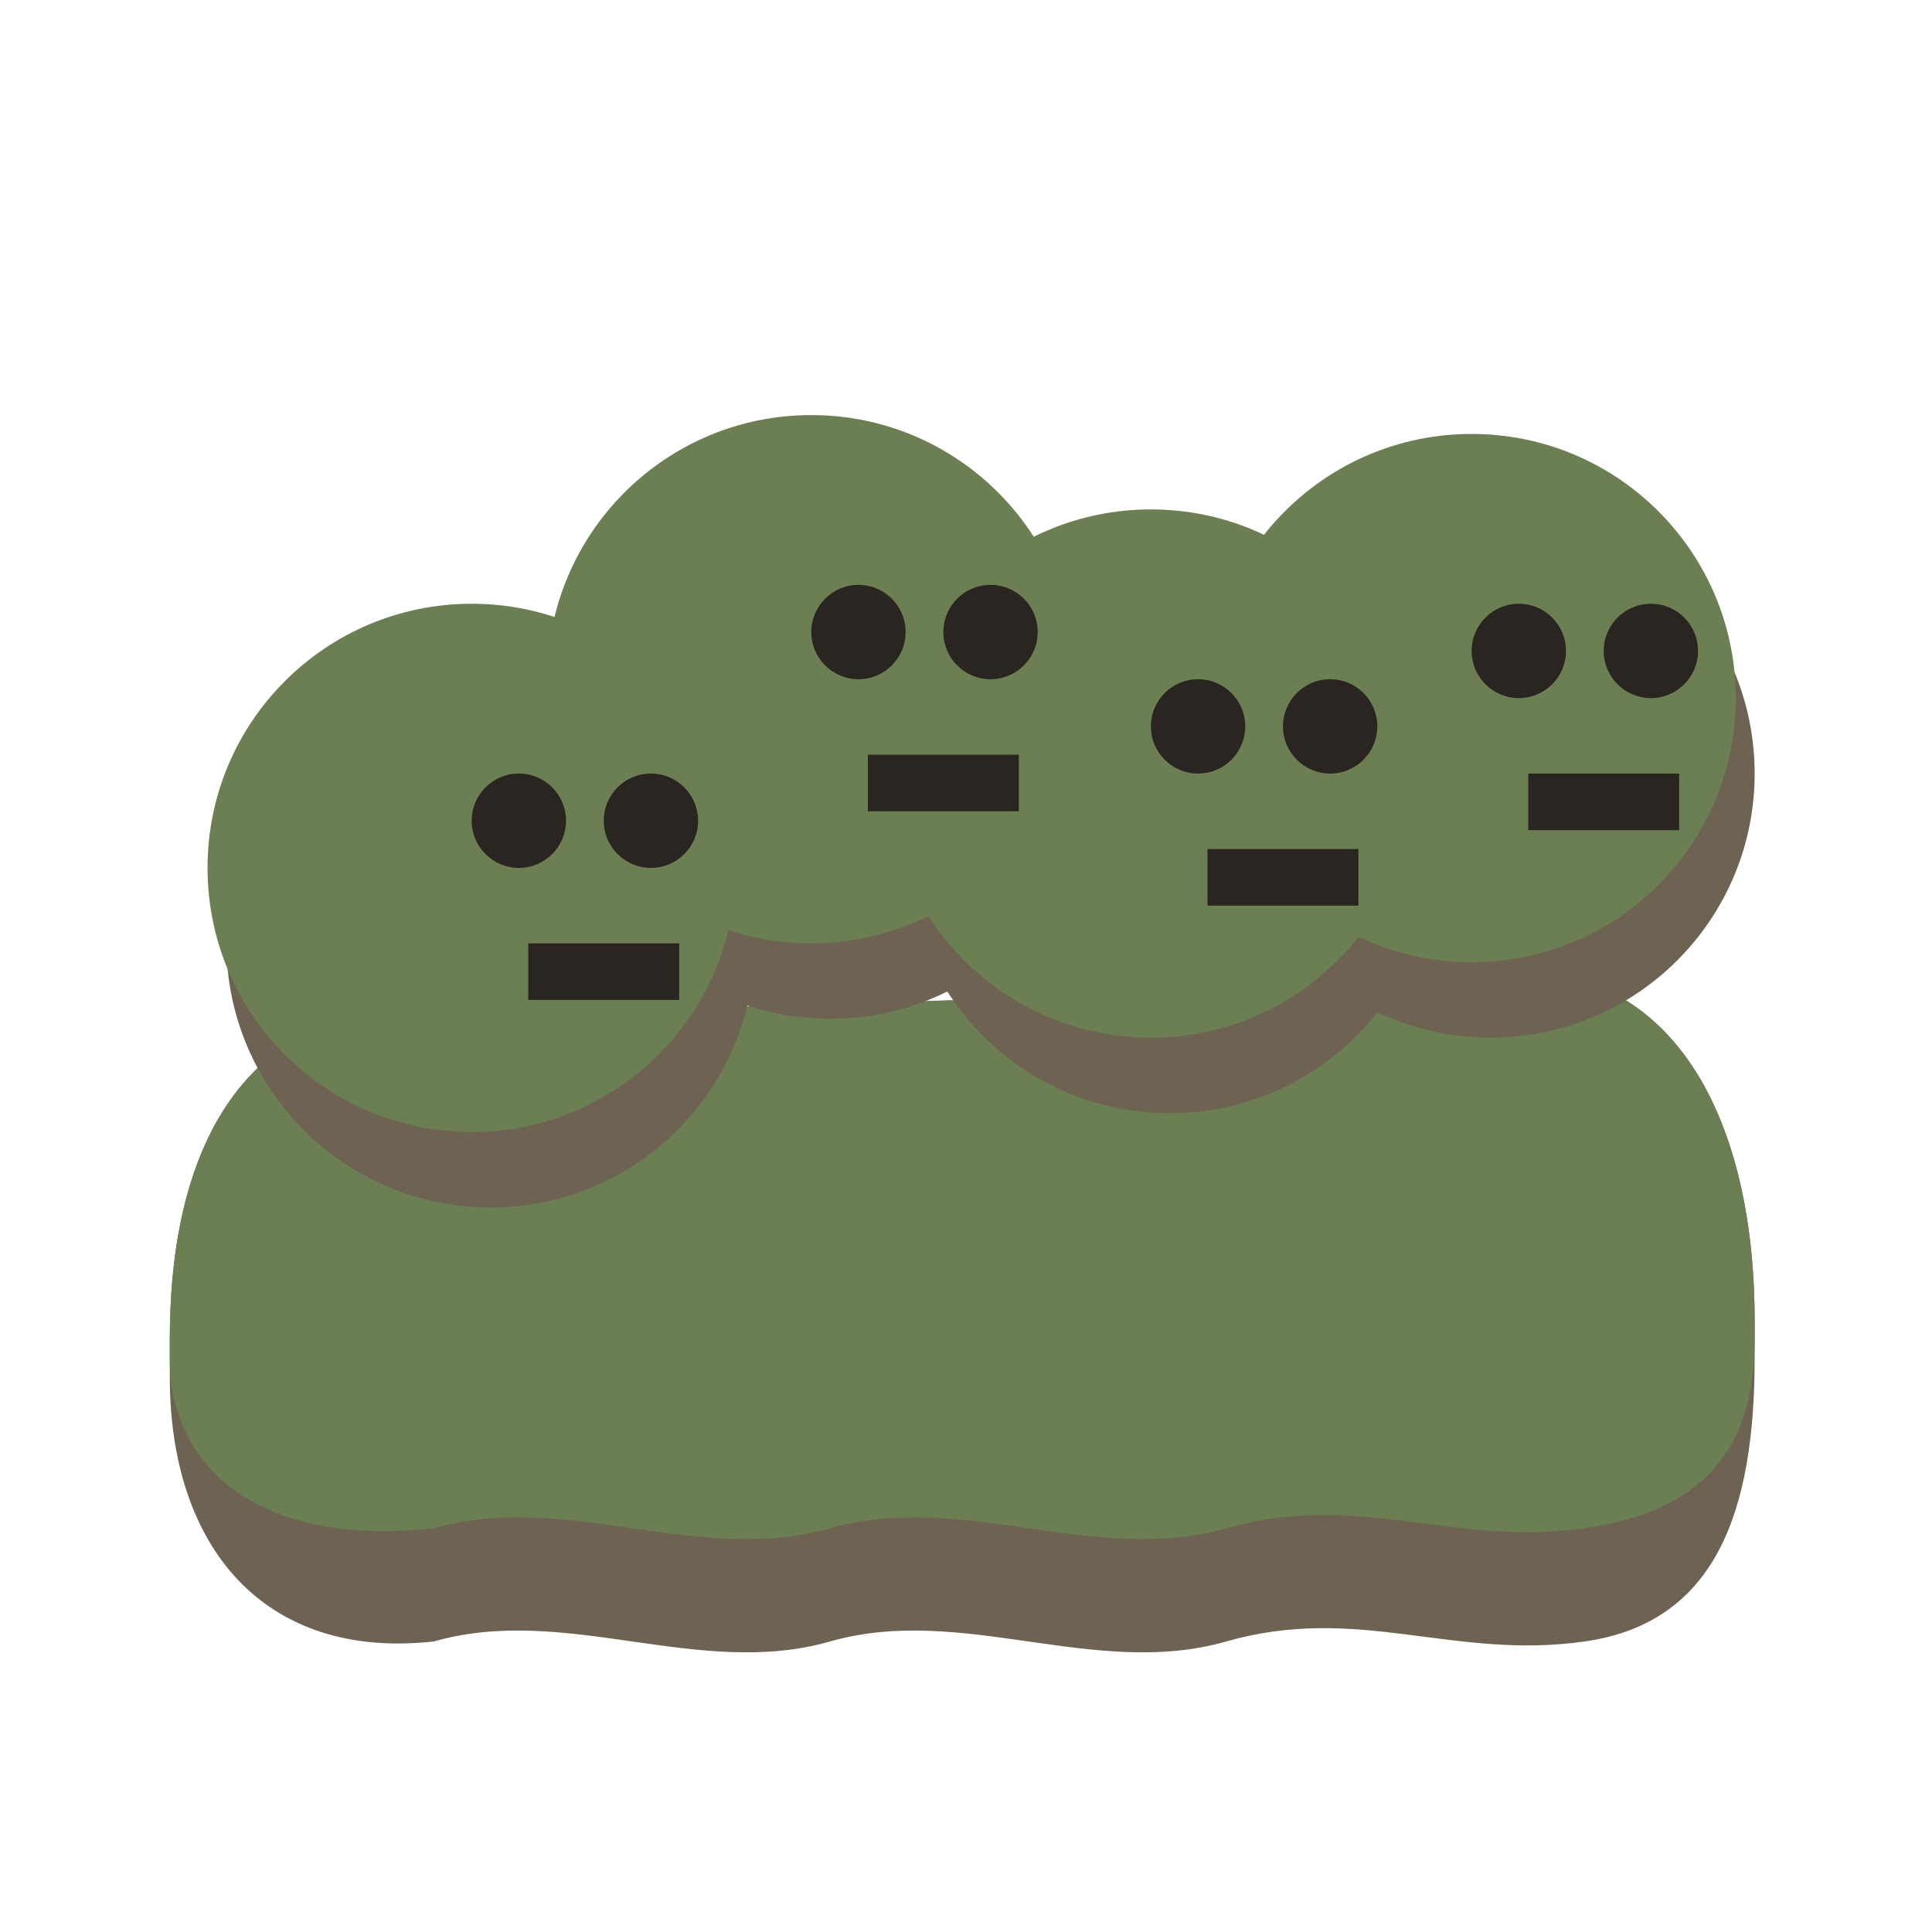
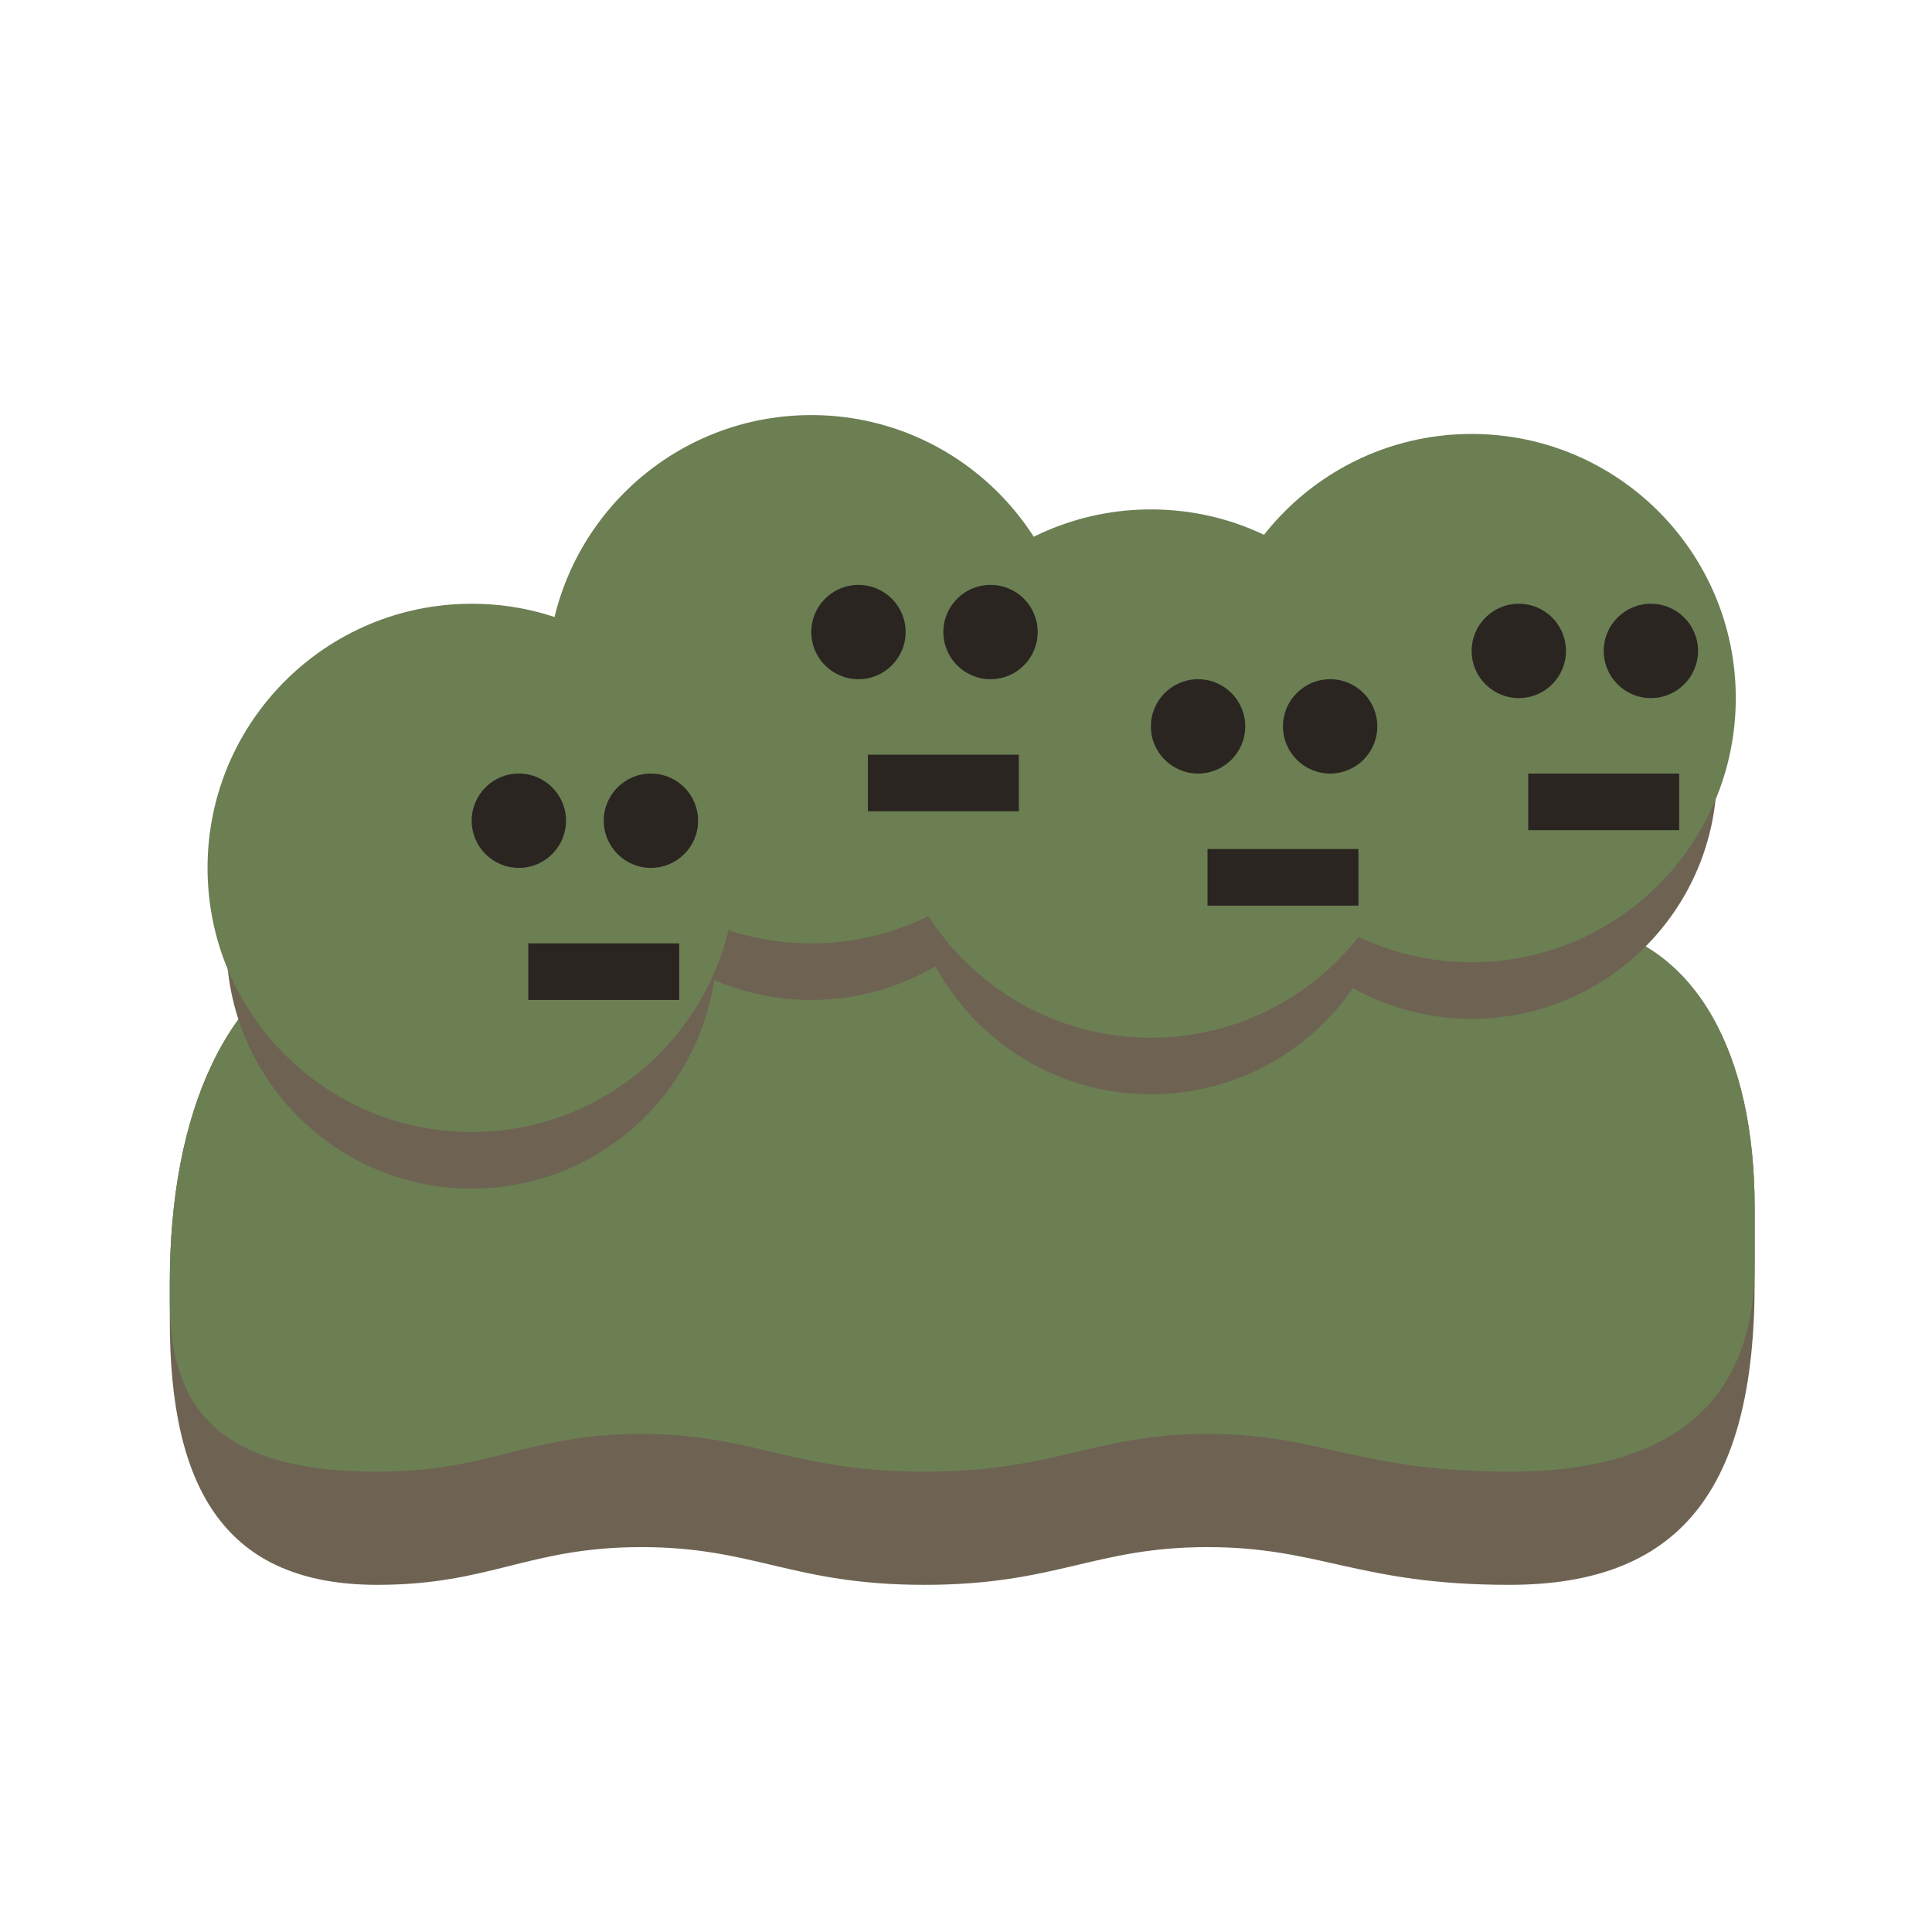
<svg xmlns="http://www.w3.org/2000/svg" viewBox="0 0 100 100" width="512" height="512">
  <g transform="scale(0.9765625)">
-     <path fill="#6E6353" d="M 9 73 L 9 71 C 9 62, 12 56, 18 54 L 84 52 C 90 54, 93 61, 93 70 L 93 72 C 93 80, 91 86, 84 87 C 77 88, 72 85, 65 87 C 58 89, 51 85, 44 87 C 37 89, 30 85, 23 87 C 14 88, 9 82, 9 73 Z" />
-     <path fill="#6B7F53" d="M 9 72 L 9 71 C 9 62, 12 56, 18 54 L 84 52 C 90 54, 93 61, 93 70 L 93 71 C 93 76, 91 80, 84 81 C 77 82, 72 79, 65 81 C 58 83, 51 79, 44 81 C 37 83, 30 79, 23 81 C 14 82, 9 78, 9 72 Z" />
-     <circle cx="26" cy="50" r="14" fill="#6E6353" />
-     <circle cx="44" cy="40" r="14" fill="#6E6353" />
-     <circle cx="62" cy="45" r="14" fill="#6E6353" />
-     <circle cx="79" cy="41" r="14" fill="#6E6353" />
+     <path fill="#6E6353" d="M 9 70 L 9 68 C 9 59, 12 52, 18 50 L 84 49 C 90 50, 93 56, 93 64 L 93 68 C 93 79, 89 84, 80 84 C 72 84, 70 82, 64 82 C 58 82, 56 84, 49 84 C 42 84, 40 82, 34 82 C 28 82, 26 84, 20 84 C 12 84, 9 79, 9 70 Z" />
+     <path fill="#6B7F53" d="M 9 69 L 9 68 C 9 59, 12 52, 18 50 L 84 49 C 90 50, 93 56, 93 64 L 93 67 C 93 74, 89 78, 80 78 C 72 78, 70 76, 64 76 C 58 76, 56 78, 49 78 C 42 78, 40 76, 34 76 C 28 76, 26 78, 20 78 C 12 78, 9 75, 9 69 Z" />
+     <circle cx="25" cy="50" r="13" fill="#6E6353" />
+     <circle cx="43" cy="40" r="13" fill="#6E6353" />
+     <circle cx="61" cy="45" r="13" fill="#6E6353" />
+     <circle cx="78" cy="41" r="13" fill="#6E6353" />
    <circle cx="78" cy="37" r="14" fill="#6B7F53" />
    <circle cx="61" cy="41" r="14" fill="#6B7F53" />
    <circle cx="43" cy="36" r="14" fill="#6B7F53" />
    <circle cx="25" cy="46" r="14" fill="#6B7F53" />
    <g fill="#2A2521">
      <circle cx="27.5" cy="43.5" r="2.5" />
      <circle cx="34.5" cy="43.5" r="2.5" />
      <rect x="28" y="50" width="8" height="3" />
      <circle cx="45.5" cy="33.5" r="2.5" />
      <circle cx="52.5" cy="33.5" r="2.5" />
      <rect x="46" y="40" width="8" height="3" />
      <circle cx="63.5" cy="38.5" r="2.5" />
      <circle cx="70.5" cy="38.5" r="2.5" />
      <rect x="64" y="45" width="8" height="3" />
      <circle cx="80.5" cy="34.5" r="2.5" />
      <circle cx="87.5" cy="34.5" r="2.5" />
      <rect x="81" y="41" width="8" height="3" />
    </g>
  </g>
</svg>
